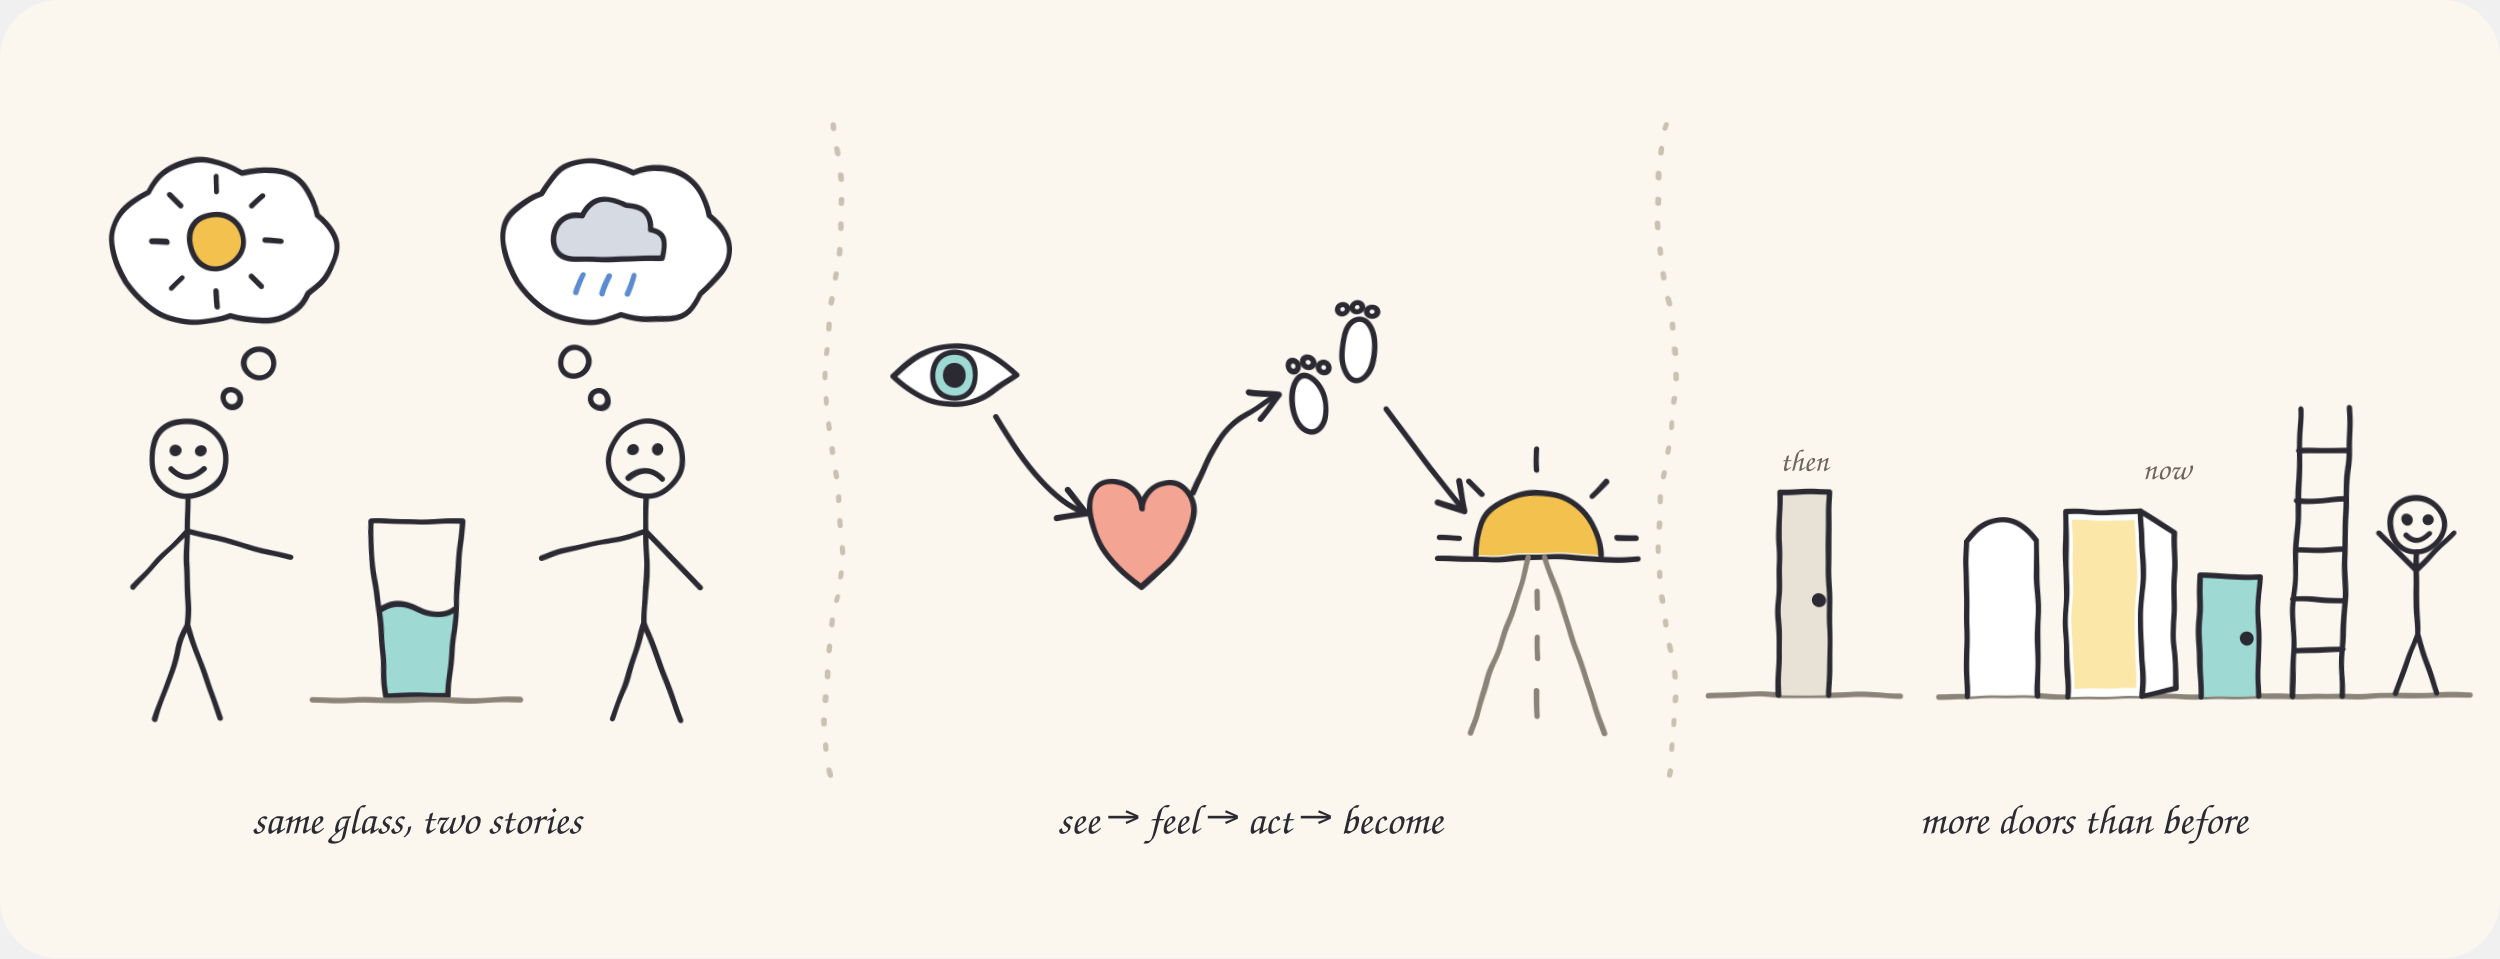
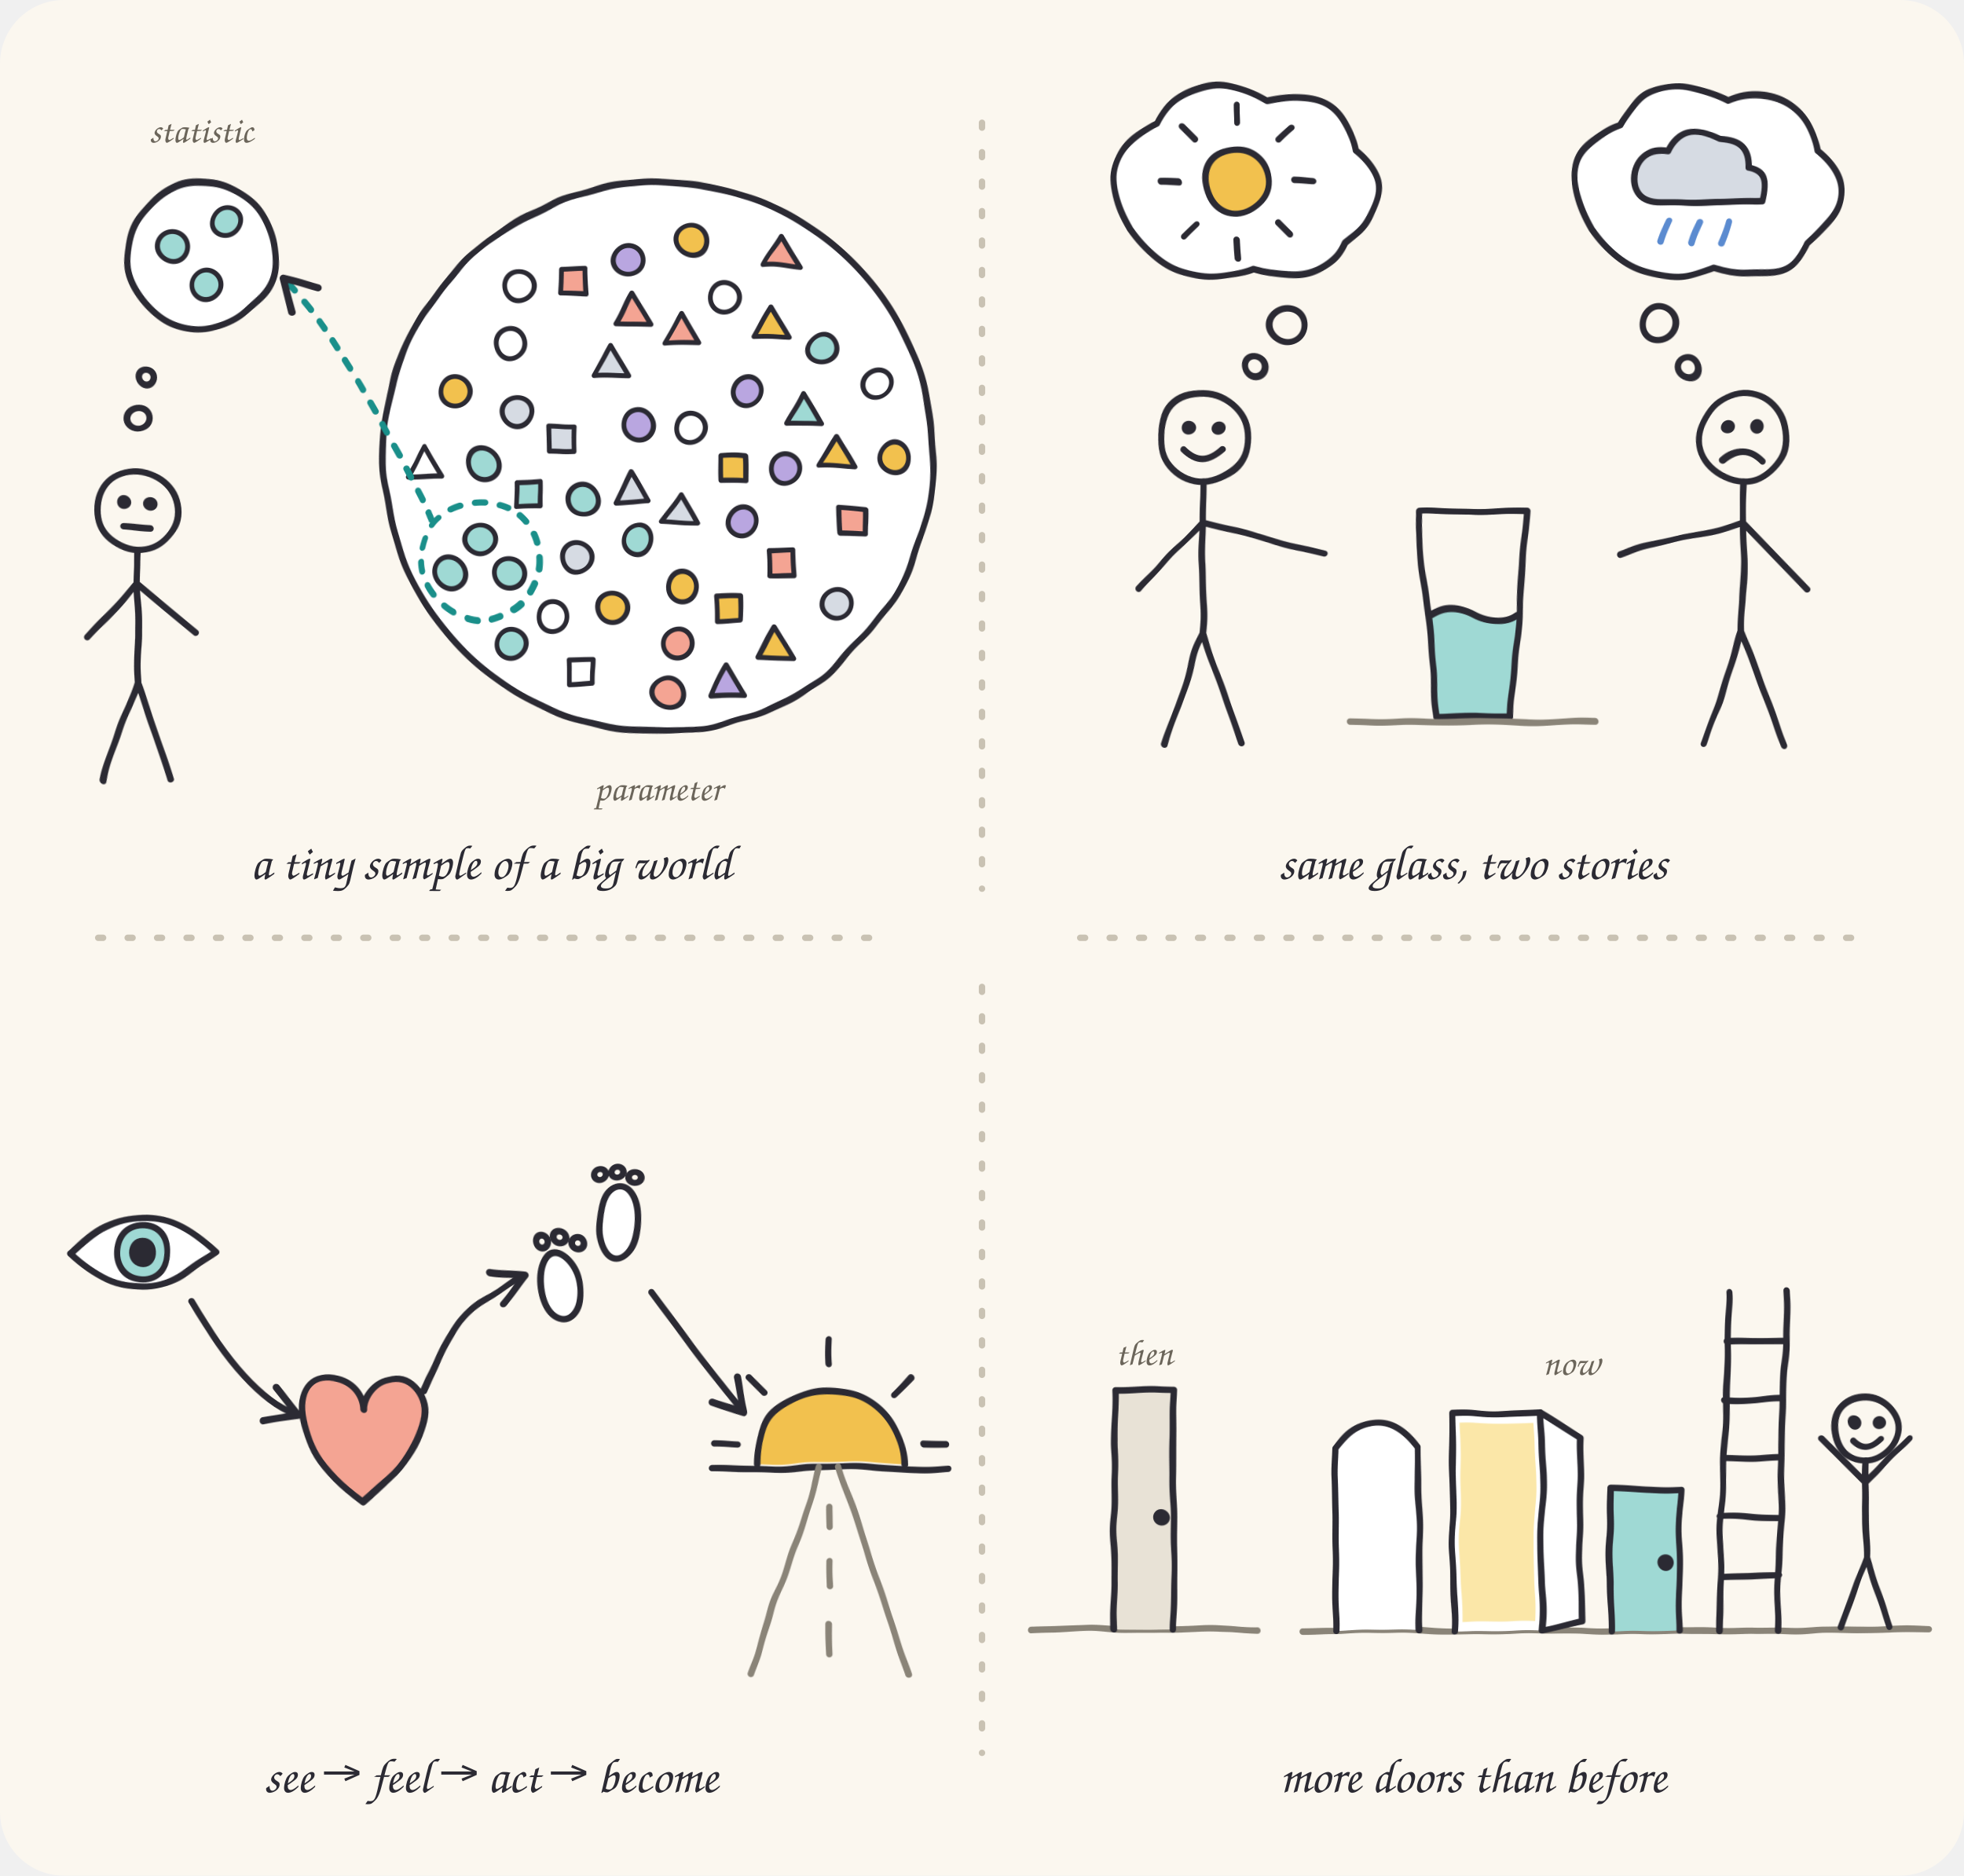
- <svg xmlns="http://www.w3.org/2000/svg" viewBox="0 0 1200 460" width="1200" height="460" role="img" aria-labelledby="t">
+ <svg xmlns="http://www.w3.org/2000/svg" viewBox="0 0 800 764" width="800" height="764" role="img" aria-labelledby="t">
  <defs>
    <filter id="rough" x="-5%" y="-5%" width="110%" height="110%">
      <feTurbulence type="fractalNoise" baseFrequency="0.035" numOctaves="2" seed="7" />
      <feDisplacementMap in="SourceGraphic" scale="3.2" />
    </filter>
    <marker id="ah" viewBox="0 0 10 10" refX="7" refY="5" markerWidth="7" markerHeight="7" orient="auto-start-reverse">
      <path d="M1 1 L8 5 L1 9" fill="none" stroke="#2b2a33" stroke-width="1.6" stroke-linecap="round" stroke-linejoin="round" />
    </marker>
+     <clipPath id="p0">
+       <rect x="8" y="62" width="384" height="352" />
+     </clipPath>
+     <clipPath id="p1">
+       <rect x="8" y="62" width="384" height="352" />
+     </clipPath>
+     <clipPath id="p2">
+       <rect x="408" y="62" width="384" height="352" />
+     </clipPath>
+     <clipPath id="p3">
+       <rect x="808" y="62" width="384" height="352" />
+     </clipPath>
  </defs>
-   <rect width="1200" height="460" rx="28" fill="#fbf7ef" />
-   <g filter="url(#rough)" fill="none" stroke="#2b2a33" stroke-width="2.6" stroke-linecap="round" stroke-linejoin="round">
-     <path d="M400 60 q8 40 0 80 t0 80 t0 80 t0 80" stroke="#c9c2b3" stroke-dasharray="2 10" />
-     <path d="M800 60 q-8 40 0 80 t0 80 t0 80 t0 80" stroke="#c9c2b3" stroke-dasharray="2 10" />
-     <path d="M182.6 292 Q191 287 200 292 T217.4 292 L215 334 L185 334 Z" fill="#9fd9d4" stroke="none" />
-     <path d="M178 250 L222 250 L215 334 L185 334 Z" />
-     <path d="M182.6 292 Q191 287 200 292 T217.4 292" />
-     <path d="M150 336 L250 336" stroke="#8a8478" />
-     <circle cx="90" cy="220" r="18" />
-     <circle cx="84" cy="216" r="1.6" fill="#2b2a33" />
-     <circle cx="96" cy="216" r="1.6" fill="#2b2a33" />
-     <path d="M82 225 Q90 233 98 225" />
-     <path d="M90 238 L90 300 M90 255 L64 282 M90 255 L140 268 M90 300 L74 345 M90 300 L106 345" />
-     <circle cx="112" cy="192" r="4" />
-     <circle cx="124" cy="174" r="7" />
-     <path d="M60 135 q-18 -30 12 -42 q14 -26 44 -10 q30 -8 36 20 q22 18 -4 38 q-10 18 -38 10 q-30 12 -50 -16 z" fill="#fff" />
-     <circle cx="104" cy="116" r="13" fill="#f2c14e" />
-     <path d="M104 92 v-7 M104 140 v7 M80 116 h-7 M128 116 h7 M87 99 l-5 -5 M121 99 l5 -5 M87 133 l-5 5 M121 133 l5 5" />
-     <circle cx="310" cy="220" r="18" />
-     <circle cx="304" cy="216" r="1.6" fill="#2b2a33" />
-     <circle cx="316" cy="216" r="1.6" fill="#2b2a33" />
-     <path d="M302 230 Q310 222 318 230" />
-     <path d="M310 238 L310 300 M310 255 L260 268 M310 255 L336 282 M310 300 L294 345 M310 300 L326 345" />
-     <circle cx="288" cy="192" r="4" />
-     <circle cx="276" cy="174" r="7" />
-     <path d="M248 135 q-18 -30 12 -42 q14 -26 44 -10 q30 -8 36 20 q22 18 -4 38 q-10 18 -38 10 q-30 12 -50 -16 z" fill="#fff" />
-     <path d="M276 124 q-12 0 -10 -12 q2 -10 14 -8 q6 -12 20 -6 q12 0 12 12 q10 2 6 14 z" fill="#d6dbe3" />
-     <path d="M280 132 l-3 9 M292 132 l-3 9 M304 132 l-3 9" stroke="#5b8bd0" />
-     <path d="M428 180 Q458 152 488 180 Q458 208 428 180 Z" fill="#fff" />
-     <circle cx="458" cy="180" r="11" fill="#9fd9d4" />
-     <circle cx="458" cy="180" r="4.5" fill="#2b2a33" />
-     <path d="M478 200 Q500 238 520 246" marker-end="url(#ah)" />
-     <path d="M548 282 C514 258 520 228 538 232 C544 233 548 239 548 244 C548 239 552 233 558 232 C576 228 582 258 548 282 Z" fill="#f4a493" />
-     <path d="M572 236 Q590 200 612 190" marker-end="url(#ah)" />
-     <ellipse cx="628" cy="194" rx="8" ry="14" transform="rotate(-12 628 194)" fill="#fff" />
-     <circle cx="621" cy="176" r="2.4" />
-     <circle cx="628" cy="174" r="2.4" />
-     <circle cx="635" cy="176" r="2.4" />
-     <ellipse cx="652" cy="168" rx="8" ry="14" transform="rotate(10 652 168)" fill="#fff" />
-     <circle cx="645" cy="149" r="2.4" />
-     <circle cx="652" cy="148" r="2.4" />
-     <circle cx="659" cy="150" r="2.4" />
-     <path d="M665 196 Q690 230 702 244" marker-end="url(#ah)" />
-     <path d="M708 266 a30 30 0 0 1 60 0" fill="#f2c14e" />
-     <path d="M738 226 v-10 M712 238 l-7 -7 M764 238 l7 -7 M700 258 h-9 M776 258 h9" />
-     <path d="M690 268 L786 268" />
-     <path d="M734 268 L706 352 M742 268 L770 352" stroke="#8a8478" />
-     <path d="M738 284 v8 M738 306 v10 M738 332 v12" stroke="#8a8478" />
-     <path d="M820 334 L912 334" stroke="#8a8478" />
-     <path d="M854 334 L854 236 L878 236 L878 334" fill="#e8e2d6" />
-     <circle cx="873" cy="288" r="2" fill="#2b2a33" />
-     <path d="M930 334 L1186 334" stroke="#8a8478" />
-     <path d="M944 334 L944 260 Q961 238 978 260 L978 334" fill="#fff" />
-     <path d="M992 334 L992 246 L1028 246 L1028 334" fill="#fff" />
-     <path d="M1028 246 L1044 256 L1044 330 L1028 334 Z" fill="#fff" />
-     <path d="M995 330 L995 250 L1025 250 L1025 330 Z" fill="#fbe7a8" stroke="none" />
-     <path d="M1056 334 L1056 276 L1084 276 L1084 334" fill="#9fd9d4" />
-     <circle cx="1078" cy="306" r="2" fill="#2b2a33" />
-     <path d="M1100 334 L1104 196 M1124 334 L1128 196 M1101 312 h24 M1101 288 h24 M1102 264 h24 M1102 240 h24 M1103 216 h24" />
-     <circle cx="1160" cy="252" r="13" />
-     <circle cx="1155" cy="249" r="1.4" fill="#2b2a33" />
-     <circle cx="1165" cy="249" r="1.4" fill="#2b2a33" />
-     <path d="M1154 256 Q1160 262 1166 256" />
-     <path d="M1160 265 L1160 304 M1160 274 L1142 256 M1160 274 L1178 256 M1160 304 L1150 333 M1160 304 L1170 333" />
+   <rect width="800" height="764" rx="26" fill="#fbf7ef" />
+   <path d="M400 50 V362" fill="none" stroke="#c9c2b3" stroke-width="2.6" stroke-linecap="round" stroke-dasharray="2 10" />
+   <path d="M400 402 V714" fill="none" stroke="#c9c2b3" stroke-width="2.6" stroke-linecap="round" stroke-dasharray="2 10" />
+   <path d="M40 382 H360" fill="none" stroke="#c9c2b3" stroke-width="2.6" stroke-linecap="round" stroke-dasharray="2 10" />
+   <path d="M440 382 H760" fill="none" stroke="#c9c2b3" stroke-width="2.6" stroke-linecap="round" stroke-dasharray="2 10" />
+   <g transform="translate(0,-42)">
+     <g clip-path="url(#p0)">
+       <g filter="url(#rough)" fill="none" stroke="#2b2a33" stroke-width="2.6" stroke-linecap="round" stroke-linejoin="round">
+         <circle cx="268" cy="228" r="112" fill="#fff" />
+         <path d="M257 234 L264 246 L250 246 Z" fill="#d6dbe3" stroke-width="2" />
+         <circle cx="197" cy="231" r="6" fill="#9fd9d4" stroke-width="2" />
+         <circle cx="256" cy="148" r="6" fill="#b9a6e0" stroke-width="2" />
+         <circle cx="302" cy="254" r="6" fill="#b9a6e0" stroke-width="2" />
+         <circle cx="260" cy="215" r="6" fill="#b9a6e0" stroke-width="2" />
+         <circle cx="208" cy="182" r="6" fill="#fff" stroke-width="2" />
+         <circle cx="282" cy="140" r="6" fill="#f2c14e" stroke-width="2" />
+         <rect x="292" y="285" width="10" height="10" fill="#f2c14e" stroke-width="2" />
+         <circle cx="281" cy="216" r="6" fill="#fff" stroke-width="2" />
+         <path d="M328 203 L335 215 L321 215 Z" fill="#9fd9d4" stroke-width="2" />
+         <circle cx="186" cy="202" r="6" fill="#f2c14e" stroke-width="2" />
+         <circle cx="212" cy="159" r="6" fill="#fff" stroke-width="2" />
+         <path d="M314 167 L321 179 L307 179 Z" fill="#f2c14e" stroke-width="2" />
+         <circle cx="272" cy="324" r="6" fill="#f4a493" stroke-width="2" />
+         <rect x="342" y="249" width="10" height="10" fill="#f4a493" stroke-width="2" />
+         <rect x="232" y="311" width="10" height="10" fill="#fff" stroke-width="2" />
+         <circle cx="320" cy="233" r="6" fill="#b9a6e0" stroke-width="2" />
+         <circle cx="278" cy="281" r="6" fill="#f2c14e" stroke-width="2" />
+         <circle cx="235" cy="269" r="6" fill="#d6dbe3" stroke-width="2" />
+         <circle cx="304" cy="201" r="6" fill="#b9a6e0" stroke-width="2" />
+         <path d="M249 183 L256 195 L242 195 Z" fill="#d6dbe3" stroke-width="2" />
+         <circle cx="357" cy="198" r="6" fill="#fff" stroke-width="2" />
+         <circle cx="364" cy="228" r="6" fill="#f2c14e" stroke-width="2" />
+         <path d="M316 298 L323 310 L309 310 Z" fill="#f2c14e" stroke-width="2" />
+         <circle cx="225" cy="293" r="6" fill="#fff" stroke-width="2" />
+         <path d="M318 138 L325 150 L311 150 Z" fill="#f4a493" stroke-width="2" />
+         <path d="M296 313 L303 325 L289 325 Z" fill="#b9a6e0" stroke-width="2" />
+         <circle cx="260" cy="262" r="6" fill="#9fd9d4" stroke-width="2" />
+         <rect x="294" y="228" width="10" height="10" fill="#f2c14e" stroke-width="2" />
+         <path d="M278 170 L285 182 L271 182 Z" fill="#f4a493" stroke-width="2" />
+         <rect x="229" y="152" width="10" height="10" fill="#f4a493" stroke-width="2" />
+         <rect x="224" y="216" width="10" height="10" fill="#d6dbe3" stroke-width="2" />
+         <circle cx="335" cy="184" r="6" fill="#9fd9d4" stroke-width="2" />
+         <path d="M173 224 L180 236 L166 236 Z" fill="#fff" stroke-width="2" />
+         <path d="M277 243 L284 255 L270 255 Z" fill="#d6dbe3" stroke-width="2" />
+         <circle cx="250" cy="290" r="6" fill="#f2c14e" stroke-width="2" />
+         <rect x="313" y="266" width="10" height="10" fill="#f4a493" stroke-width="2" />
+         <circle cx="211" cy="210" r="6" fill="#d6dbe3" stroke-width="2" />
+         <rect x="210" y="238" width="10" height="10" fill="#9fd9d4" stroke-width="2" />
+         <circle cx="237" cy="245" r="6" fill="#9fd9d4" stroke-width="2" />
+         <circle cx="341" cy="288" r="6" fill="#d6dbe3" stroke-width="2" />
+         <circle cx="208" cy="304" r="6" fill="#9fd9d4" stroke-width="2" />
+         <circle cx="276" cy="304" r="6" fill="#f4a493" stroke-width="2" />
+         <path d="M258 162 L265 174 L251 174 Z" fill="#f4a493" stroke-width="2" />
+         <circle cx="295" cy="163" r="6" fill="#fff" stroke-width="2" />
+         <path d="M341 220 L348 232 L334 232 Z" fill="#f2c14e" stroke-width="2" />
+         <circle cx="196" cy="270" r="24" stroke="#1a8f8a" stroke-dasharray="4 6" />
+         <circle cx="196" cy="262" r="6" fill="#9fd9d4" stroke-width="2" />
+         <circle cx="184" cy="276" r="6" fill="#9fd9d4" stroke-width="2" />
+         <circle cx="208" cy="276" r="6" fill="#9fd9d4" stroke-width="2" />
+         <path d="M176 254 Q140 180 116 156" stroke="#1a8f8a" stroke-dasharray="4 6" marker-end="url(#ah)" />
+         <circle cx="82" cy="146" r="30" fill="#fff" />
+         <circle cx="70" cy="142" r="6" fill="#9fd9d4" stroke-width="2" />
+         <circle cx="92" cy="132" r="6" fill="#9fd9d4" stroke-width="2" />
+         <circle cx="84" cy="158" r="6" fill="#9fd9d4" stroke-width="2" />
+         <circle cx="60" cy="196" r="3" />
+         <circle cx="56" cy="212" r="4.5" />
+         <circle cx="56" cy="250" r="16" />
+         <circle cx="51" cy="247" r="1.5" fill="#2b2a33" />
+         <circle cx="61" cy="247" r="1.5" fill="#2b2a33" />
+         <path d="M51 257 h10" />
+         <path d="M56 266 L56 320 M56 280 L36 302 M56 280 L80 300 M56 320 L42 360 M56 320 L70 360" />
+       </g>
+       <g font-family="'Segoe Print','Bradley Hand','Comic Sans MS','Chalkboard SE',cursive" fill="#2b2a33" text-anchor="middle">
+         <text x="200" y="400" font-size="20">a tiny sample of a big world</text>
+         <text x="82" y="100" font-size="15" fill="#6b655a">statistic</text>
+         <text x="268" y="368" font-size="15" fill="#6b655a">parameter</text>
+       </g>
+     </g>
  </g>
-   <g font-family="'Segoe Print','Bradley Hand','Comic Sans MS','Chalkboard SE',cursive" font-size="20" fill="#2b2a33" text-anchor="middle">
-     <text x="200" y="400">same glass, two stories</text>
-     <text x="600" y="400">see → feel → act → become</text>
-     <text x="1000" y="400">more doors than before</text>
-     <text x="866" y="226" font-size="15" fill="#6b655a">then</text>
-     <text x="1040" y="230" font-size="15" fill="#6b655a">now</text>
+   <g transform="translate(400,-42)">
+     <g clip-path="url(#p1)">
+       <g filter="url(#rough)" fill="none" stroke="#2b2a33" stroke-width="2.6" stroke-linecap="round" stroke-linejoin="round">
+         <path d="M182.6 292 Q191 287 200 292 T217.4 292 L215 334 L185 334 Z" fill="#9fd9d4" stroke="none" />
+         <path d="M178 250 L222 250 L215 334 L185 334 Z" />
+         <path d="M182.6 292 Q191 287 200 292 T217.4 292" />
+         <path d="M150 336 L250 336" stroke="#8a8478" />
+         <circle cx="90" cy="220" r="18" />
+         <circle cx="84" cy="216" r="1.6" fill="#2b2a33" />
+         <circle cx="96" cy="216" r="1.6" fill="#2b2a33" />
+         <path d="M82 225 Q90 233 98 225" />
+         <path d="M90 238 L90 300 M90 255 L64 282 M90 255 L140 268 M90 300 L74 345 M90 300 L106 345" />
+         <circle cx="112" cy="192" r="4" />
+         <circle cx="124" cy="174" r="7" />
+         <path d="M60 135 q-18 -30 12 -42 q14 -26 44 -10 q30 -8 36 20 q22 18 -4 38 q-10 18 -38 10 q-30 12 -50 -16 z" fill="#fff" />
+         <circle cx="104" cy="116" r="13" fill="#f2c14e" />
+         <path d="M104 92 v-7 M104 140 v7 M80 116 h-7 M128 116 h7 M87 99 l-5 -5 M121 99 l5 -5 M87 133 l-5 5 M121 133 l5 5" />
+         <circle cx="310" cy="220" r="18" />
+         <circle cx="304" cy="216" r="1.6" fill="#2b2a33" />
+         <circle cx="316" cy="216" r="1.6" fill="#2b2a33" />
+         <path d="M302 230 Q310 222 318 230" />
+         <path d="M310 238 L310 300 M310 255 L260 268 M310 255 L336 282 M310 300 L294 345 M310 300 L326 345" />
+         <circle cx="288" cy="192" r="4" />
+         <circle cx="276" cy="174" r="7" />
+         <path d="M248 135 q-18 -30 12 -42 q14 -26 44 -10 q30 -8 36 20 q22 18 -4 38 q-10 18 -38 10 q-30 12 -50 -16 z" fill="#fff" />
+         <path d="M276 124 q-12 0 -10 -12 q2 -10 14 -8 q6 -12 20 -6 q12 0 12 12 q10 2 6 14 z" fill="#d6dbe3" />
+         <path d="M280 132 l-3 9 M292 132 l-3 9 M304 132 l-3 9" stroke="#5b8bd0" />
+       </g>
+       <g font-family="'Segoe Print','Bradley Hand','Comic Sans MS','Chalkboard SE',cursive" fill="#2b2a33" text-anchor="middle">
+         <text x="200" y="400" font-size="20">same glass, two stories</text>
+       </g>
+     </g>
+   </g>
+   <g transform="translate(-400,330)">
+     <g clip-path="url(#p2)">
+       <g filter="url(#rough)" fill="none" stroke="#2b2a33" stroke-width="2.6" stroke-linecap="round" stroke-linejoin="round">
+         <path d="M428 180 Q458 152 488 180 Q458 208 428 180 Z" fill="#fff" />
+         <circle cx="458" cy="180" r="11" fill="#9fd9d4" />
+         <circle cx="458" cy="180" r="4.5" fill="#2b2a33" />
+         <path d="M478 200 Q500 238 520 246" marker-end="url(#ah)" />
+         <path d="M548 282 C514 258 520 228 538 232 C544 233 548 239 548 244 C548 239 552 233 558 232 C576 228 582 258 548 282 Z" fill="#f4a493" />
+         <path d="M572 236 Q590 200 612 190" marker-end="url(#ah)" />
+         <ellipse cx="628" cy="194" rx="8" ry="14" transform="rotate(-12 628 194)" fill="#fff" />
+         <circle cx="621" cy="176" r="2.4" />
+         <circle cx="628" cy="174" r="2.4" />
+         <circle cx="635" cy="176" r="2.4" />
+         <ellipse cx="652" cy="168" rx="8" ry="14" transform="rotate(10 652 168)" fill="#fff" />
+         <circle cx="645" cy="149" r="2.4" />
+         <circle cx="652" cy="148" r="2.4" />
+         <circle cx="659" cy="150" r="2.4" />
+         <path d="M665 196 Q690 230 702 244" marker-end="url(#ah)" />
+         <path d="M708 266 a30 30 0 0 1 60 0" fill="#f2c14e" />
+         <path d="M738 226 v-10 M712 238 l-7 -7 M764 238 l7 -7 M700 258 h-9 M776 258 h9" />
+         <path d="M690 268 L786 268" />
+         <path d="M734 268 L706 352 M742 268 L770 352" stroke="#8a8478" />
+         <path d="M738 284 v8 M738 306 v10 M738 332 v12" stroke="#8a8478" />
+       </g>
+       <g font-family="'Segoe Print','Bradley Hand','Comic Sans MS','Chalkboard SE',cursive" fill="#2b2a33" text-anchor="middle">
+         <text x="600" y="400" font-size="20">see → feel → act → become</text>
+       </g>
+     </g>
+   </g>
+   <g transform="translate(-400,330)">
+     <g clip-path="url(#p3)">
+       <g filter="url(#rough)" fill="none" stroke="#2b2a33" stroke-width="2.6" stroke-linecap="round" stroke-linejoin="round">
+         <path d="M820 334 L912 334" stroke="#8a8478" />
+         <path d="M854 334 L854 236 L878 236 L878 334" fill="#e8e2d6" />
+         <circle cx="873" cy="288" r="2" fill="#2b2a33" />
+         <path d="M930 334 L1186 334" stroke="#8a8478" />
+         <path d="M944 334 L944 260 Q961 238 978 260 L978 334" fill="#fff" />
+         <path d="M992 334 L992 246 L1028 246 L1028 334" fill="#fff" />
+         <path d="M1028 246 L1044 256 L1044 330 L1028 334 Z" fill="#fff" />
+         <path d="M995 330 L995 250 L1025 250 L1025 330 Z" fill="#fbe7a8" stroke="none" />
+         <path d="M1056 334 L1056 276 L1084 276 L1084 334" fill="#9fd9d4" />
+         <circle cx="1078" cy="306" r="2" fill="#2b2a33" />
+         <path d="M1100 334 L1104 196 M1124 334 L1128 196 M1101 312 h24 M1101 288 h24 M1102 264 h24 M1102 240 h24 M1103 216 h24" />
+         <circle cx="1160" cy="252" r="13" />
+         <circle cx="1155" cy="249" r="1.4" fill="#2b2a33" />
+         <circle cx="1165" cy="249" r="1.4" fill="#2b2a33" />
+         <path d="M1154 256 Q1160 262 1166 256" />
+         <path d="M1160 265 L1160 304 M1160 274 L1142 256 M1160 274 L1178 256 M1160 304 L1150 333 M1160 304 L1170 333" />
+       </g>
+       <g font-family="'Segoe Print','Bradley Hand','Comic Sans MS','Chalkboard SE',cursive" fill="#2b2a33" text-anchor="middle">
+         <text x="1000" y="400" font-size="20">more doors than before</text>
+         <text x="866" y="226" font-size="15" fill="#6b655a">then</text>
+         <text x="1040" y="230" font-size="15" fill="#6b655a">now</text>
+       </g>
+     </g>
  </g>
</svg>
